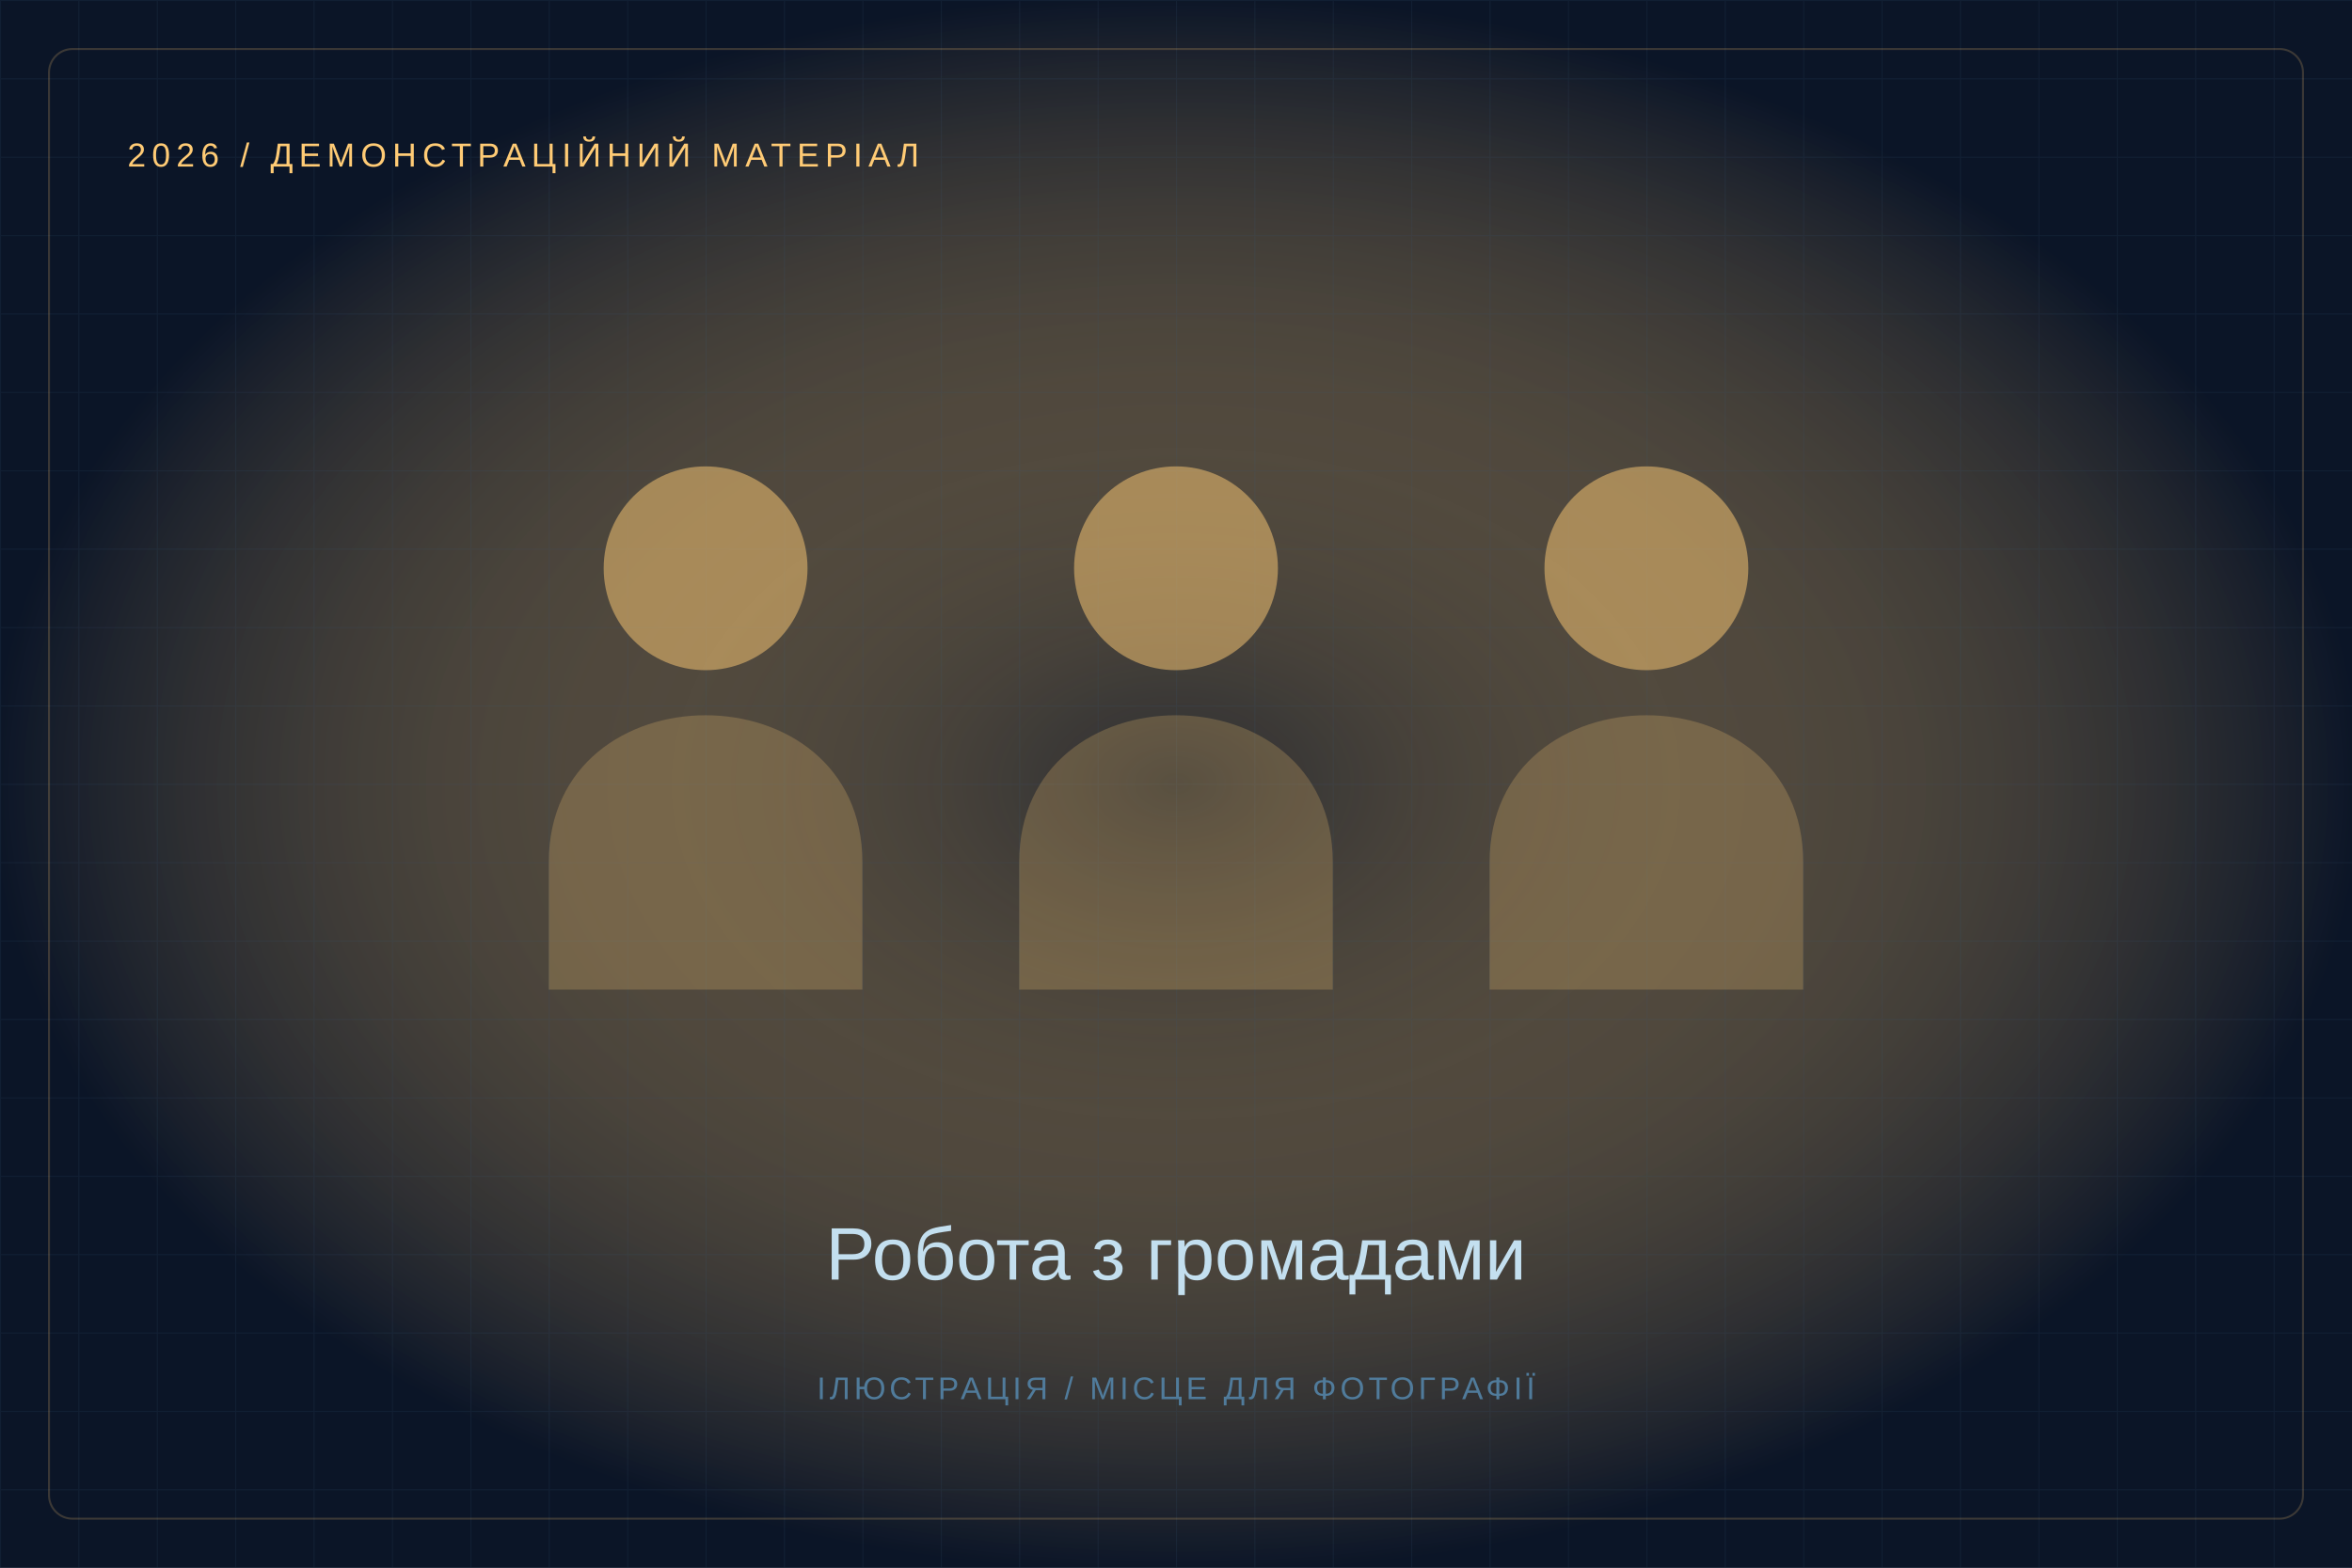
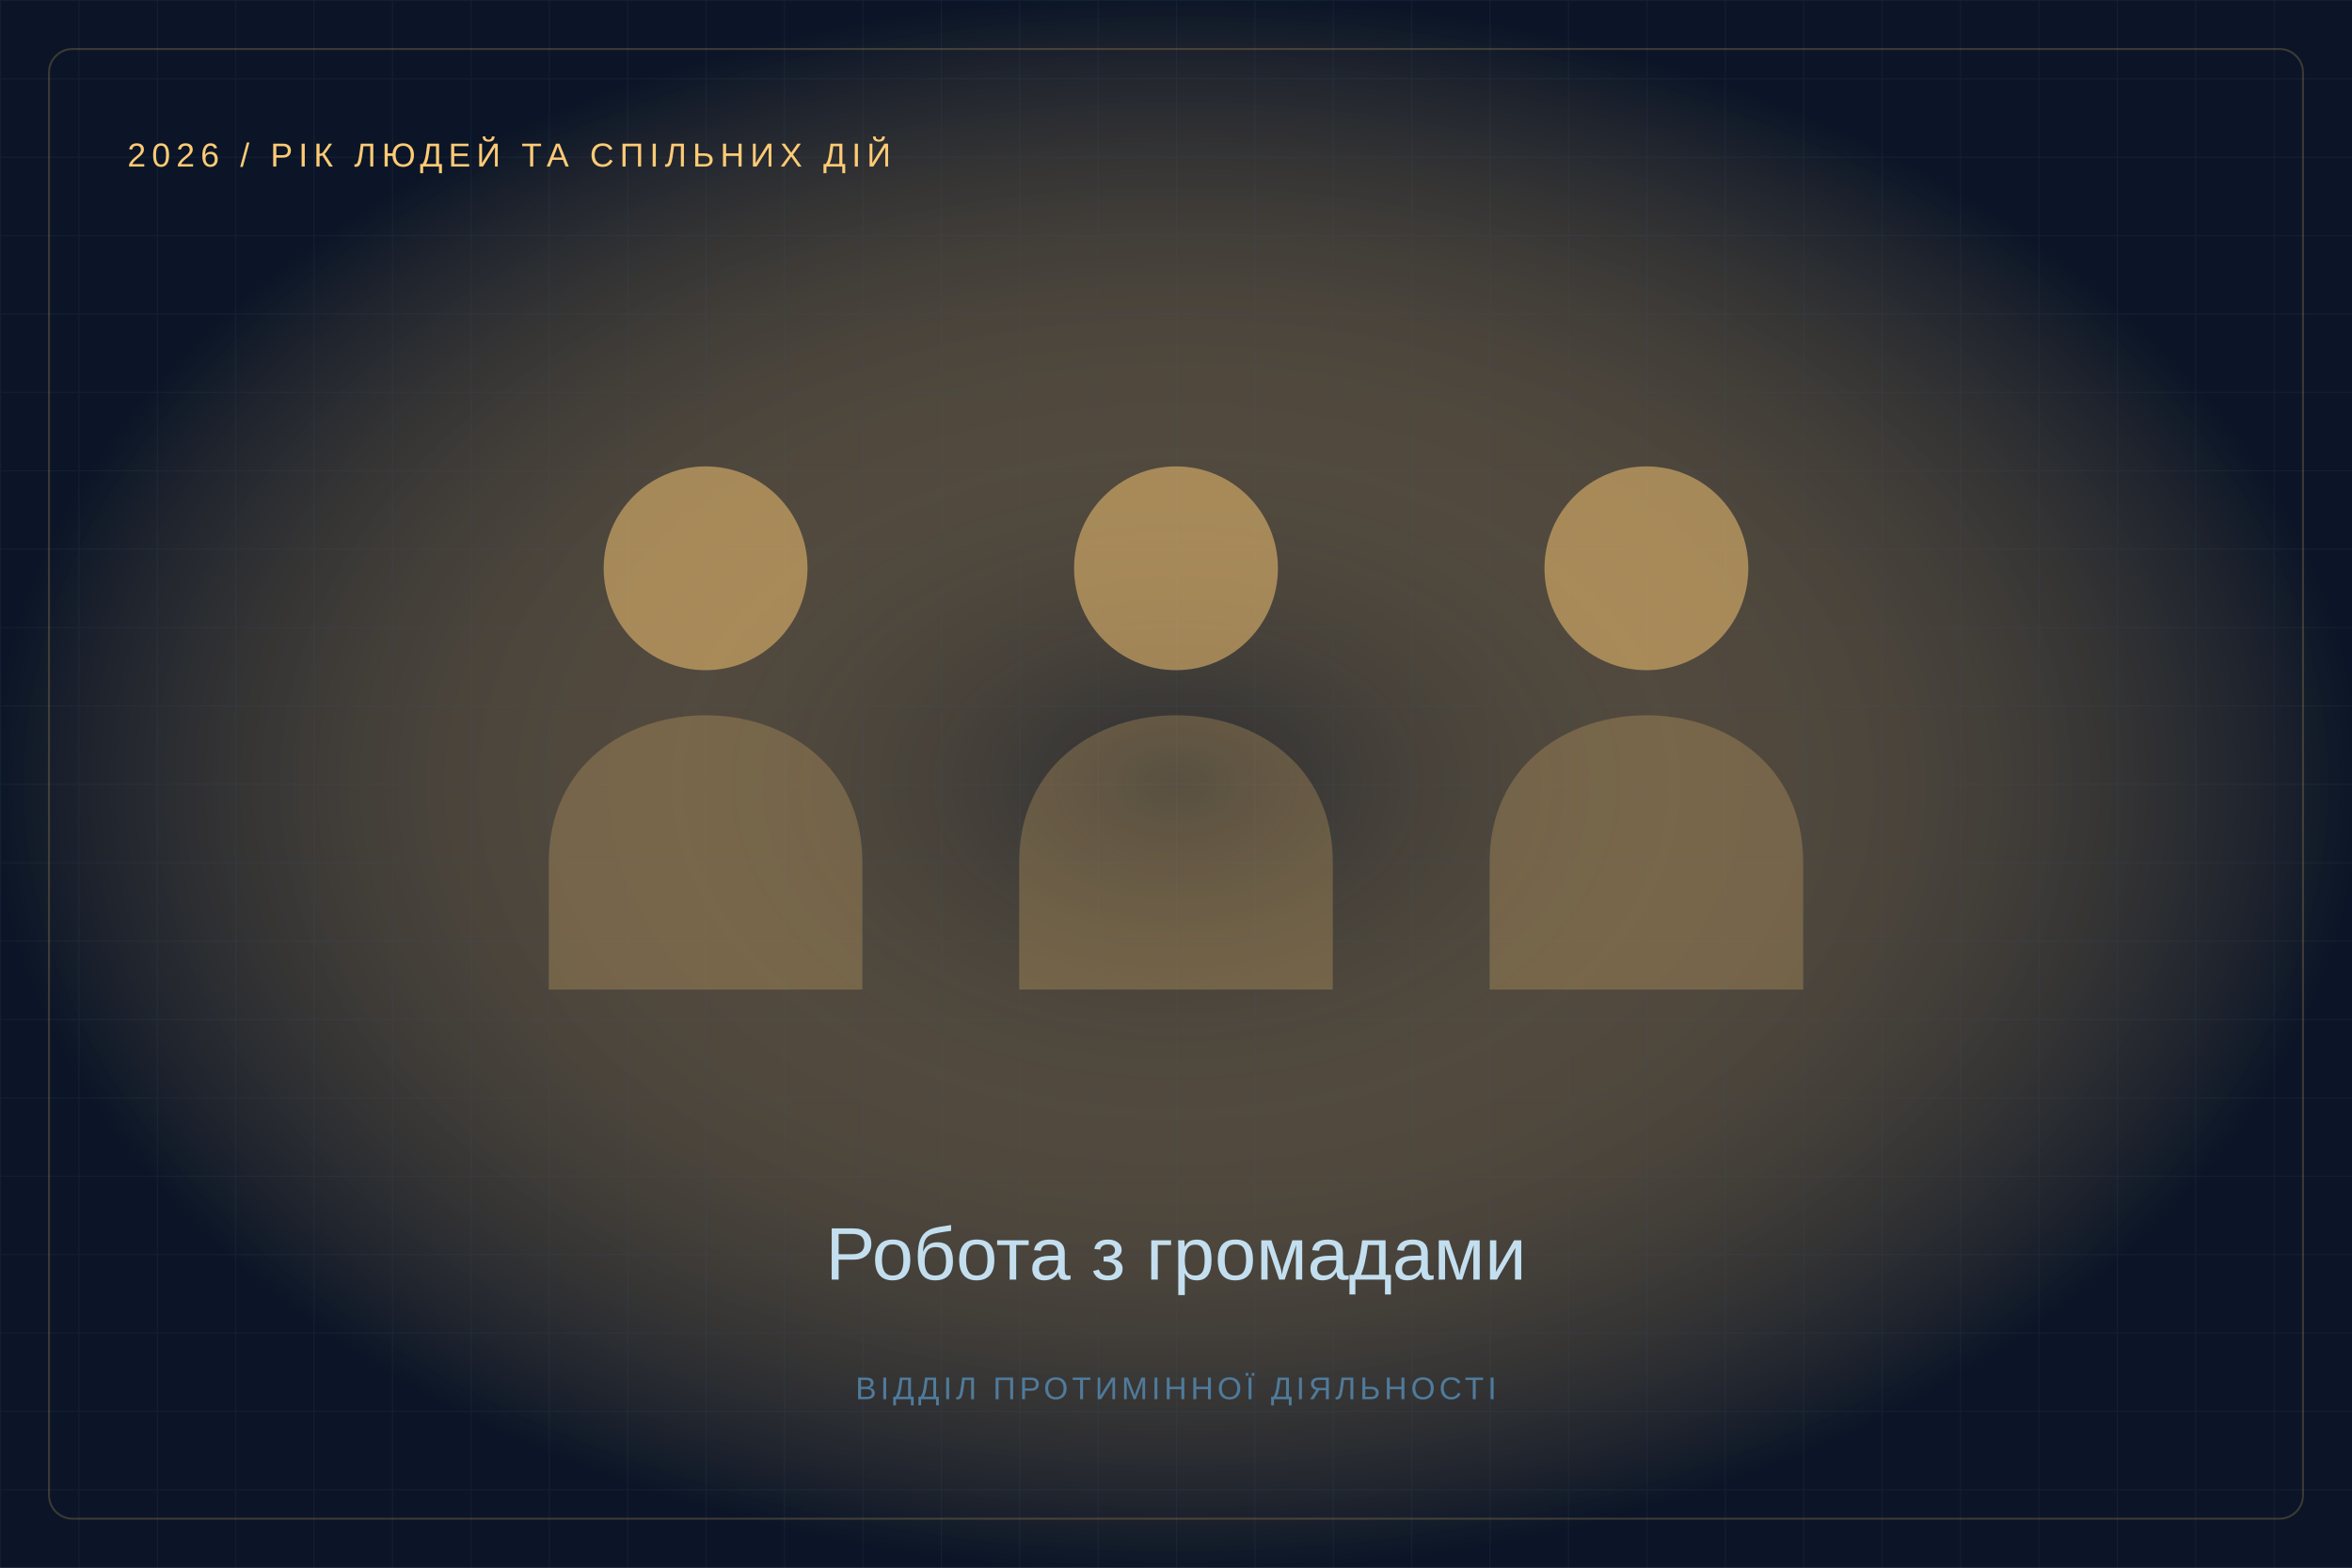
<svg xmlns="http://www.w3.org/2000/svg" width="1200" height="800" viewBox="0 0 1200 800">
  <defs>
    <radialGradient id="g">
      <stop stop-color="#ffcb75" stop-opacity=".13" />
      <stop offset="1" stop-color="#0b1527" />
    </radialGradient>
    <pattern id="p" width="40" height="40" patternUnits="userSpaceOnUse">
      <path d="M40 0H0v40" fill="none" stroke="#375b79" stroke-opacity=".15" />
    </pattern>
  </defs>
  <rect width="1200" height="800" fill="#0b1527" />
  <rect width="1200" height="800" fill="url(#g)" />
  <rect width="1200" height="800" fill="url(#p)" />
  <rect x="25" y="25" width="1150" height="750" rx="12" fill="none" stroke="#ffcb75" stroke-opacity=".2" />
-   <text x="65" y="85" font-family="Arial" font-size="17" letter-spacing="3" fill="#ffcb75">2026 / ДЕМОНСТРАЦІЙНИЙ МАТЕРІАЛ</text>
+   <text x="65" y="85" font-family="Rubik,Arial,sans-serif" font-size="17" letter-spacing="3" fill="#ffcb75">2026 / РІК ЛЮДЕЙ ТА СПІЛЬНИХ ДІЙ</text>
  <circle cx="360" cy="290" r="52" fill="#ffcb75" opacity=".5" />
  <path d="M280 440c0-100 160-100 160 0v65H280z" fill="#ffcb75" opacity=".22" />
  <circle cx="600" cy="290" r="52" fill="#ffcb75" opacity=".5" />
  <path d="M520 440c0-100 160-100 160 0v65H520z" fill="#ffcb75" opacity=".22" />
  <circle cx="840" cy="290" r="52" fill="#ffcb75" opacity=".5" />
  <path d="M760 440c0-100 160-100 160 0v65H760z" fill="#ffcb75" opacity=".22" />
-   <text x="600" y="653" text-anchor="middle" font-family="Arial" font-size="38" fill="#c3dfef">Робота з громадами</text>
-   <text x="600" y="714" text-anchor="middle" font-family="Arial" font-size="16" letter-spacing="2" fill="#507b9b">ІЛЮСТРАЦІЯ / МІСЦЕ ДЛЯ ФОТОГРАФІЇ</text>
+   <text x="600" y="653" text-anchor="middle" font-family="Rubik,Arial,sans-serif" font-size="38" fill="#c3dfef">Робота з громадами</text>
+   <text x="600" y="714" text-anchor="middle" font-family="Rubik,Arial,sans-serif" font-size="16" letter-spacing="2" fill="#507b9b">ВІДДІЛ ПРОТИМІННОЇ ДІЯЛЬНОСТІ</text>
</svg>
